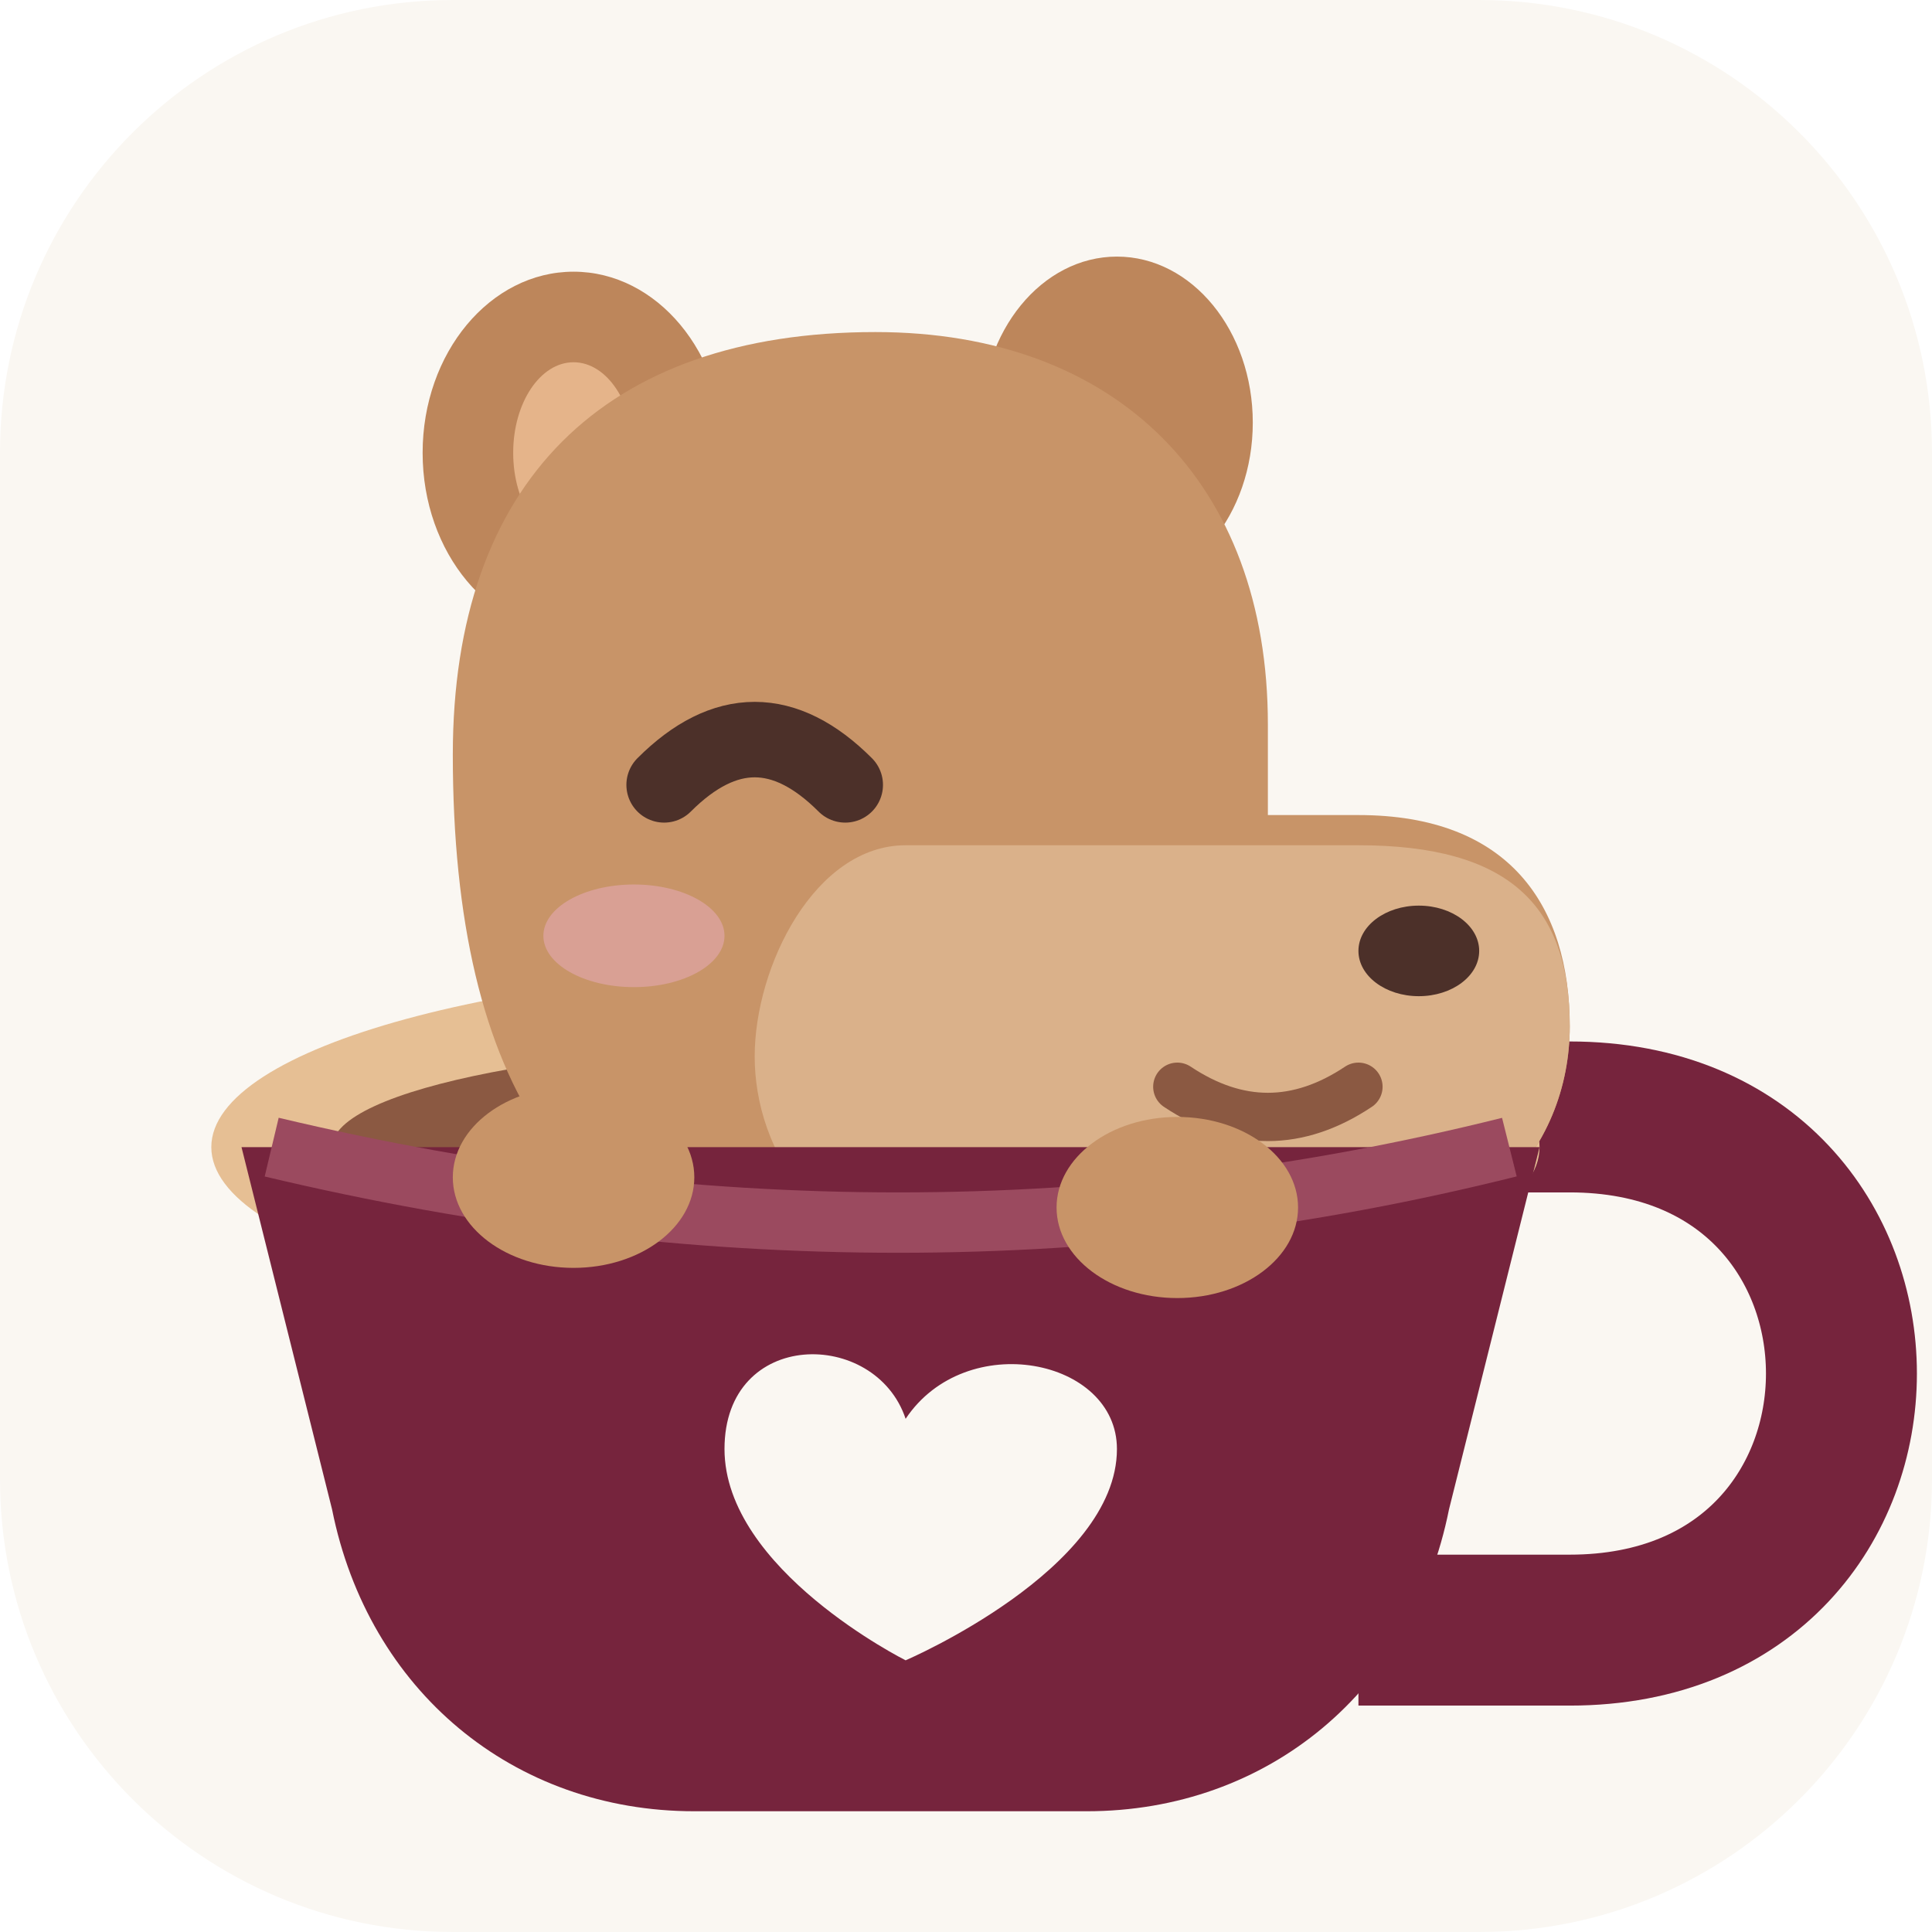
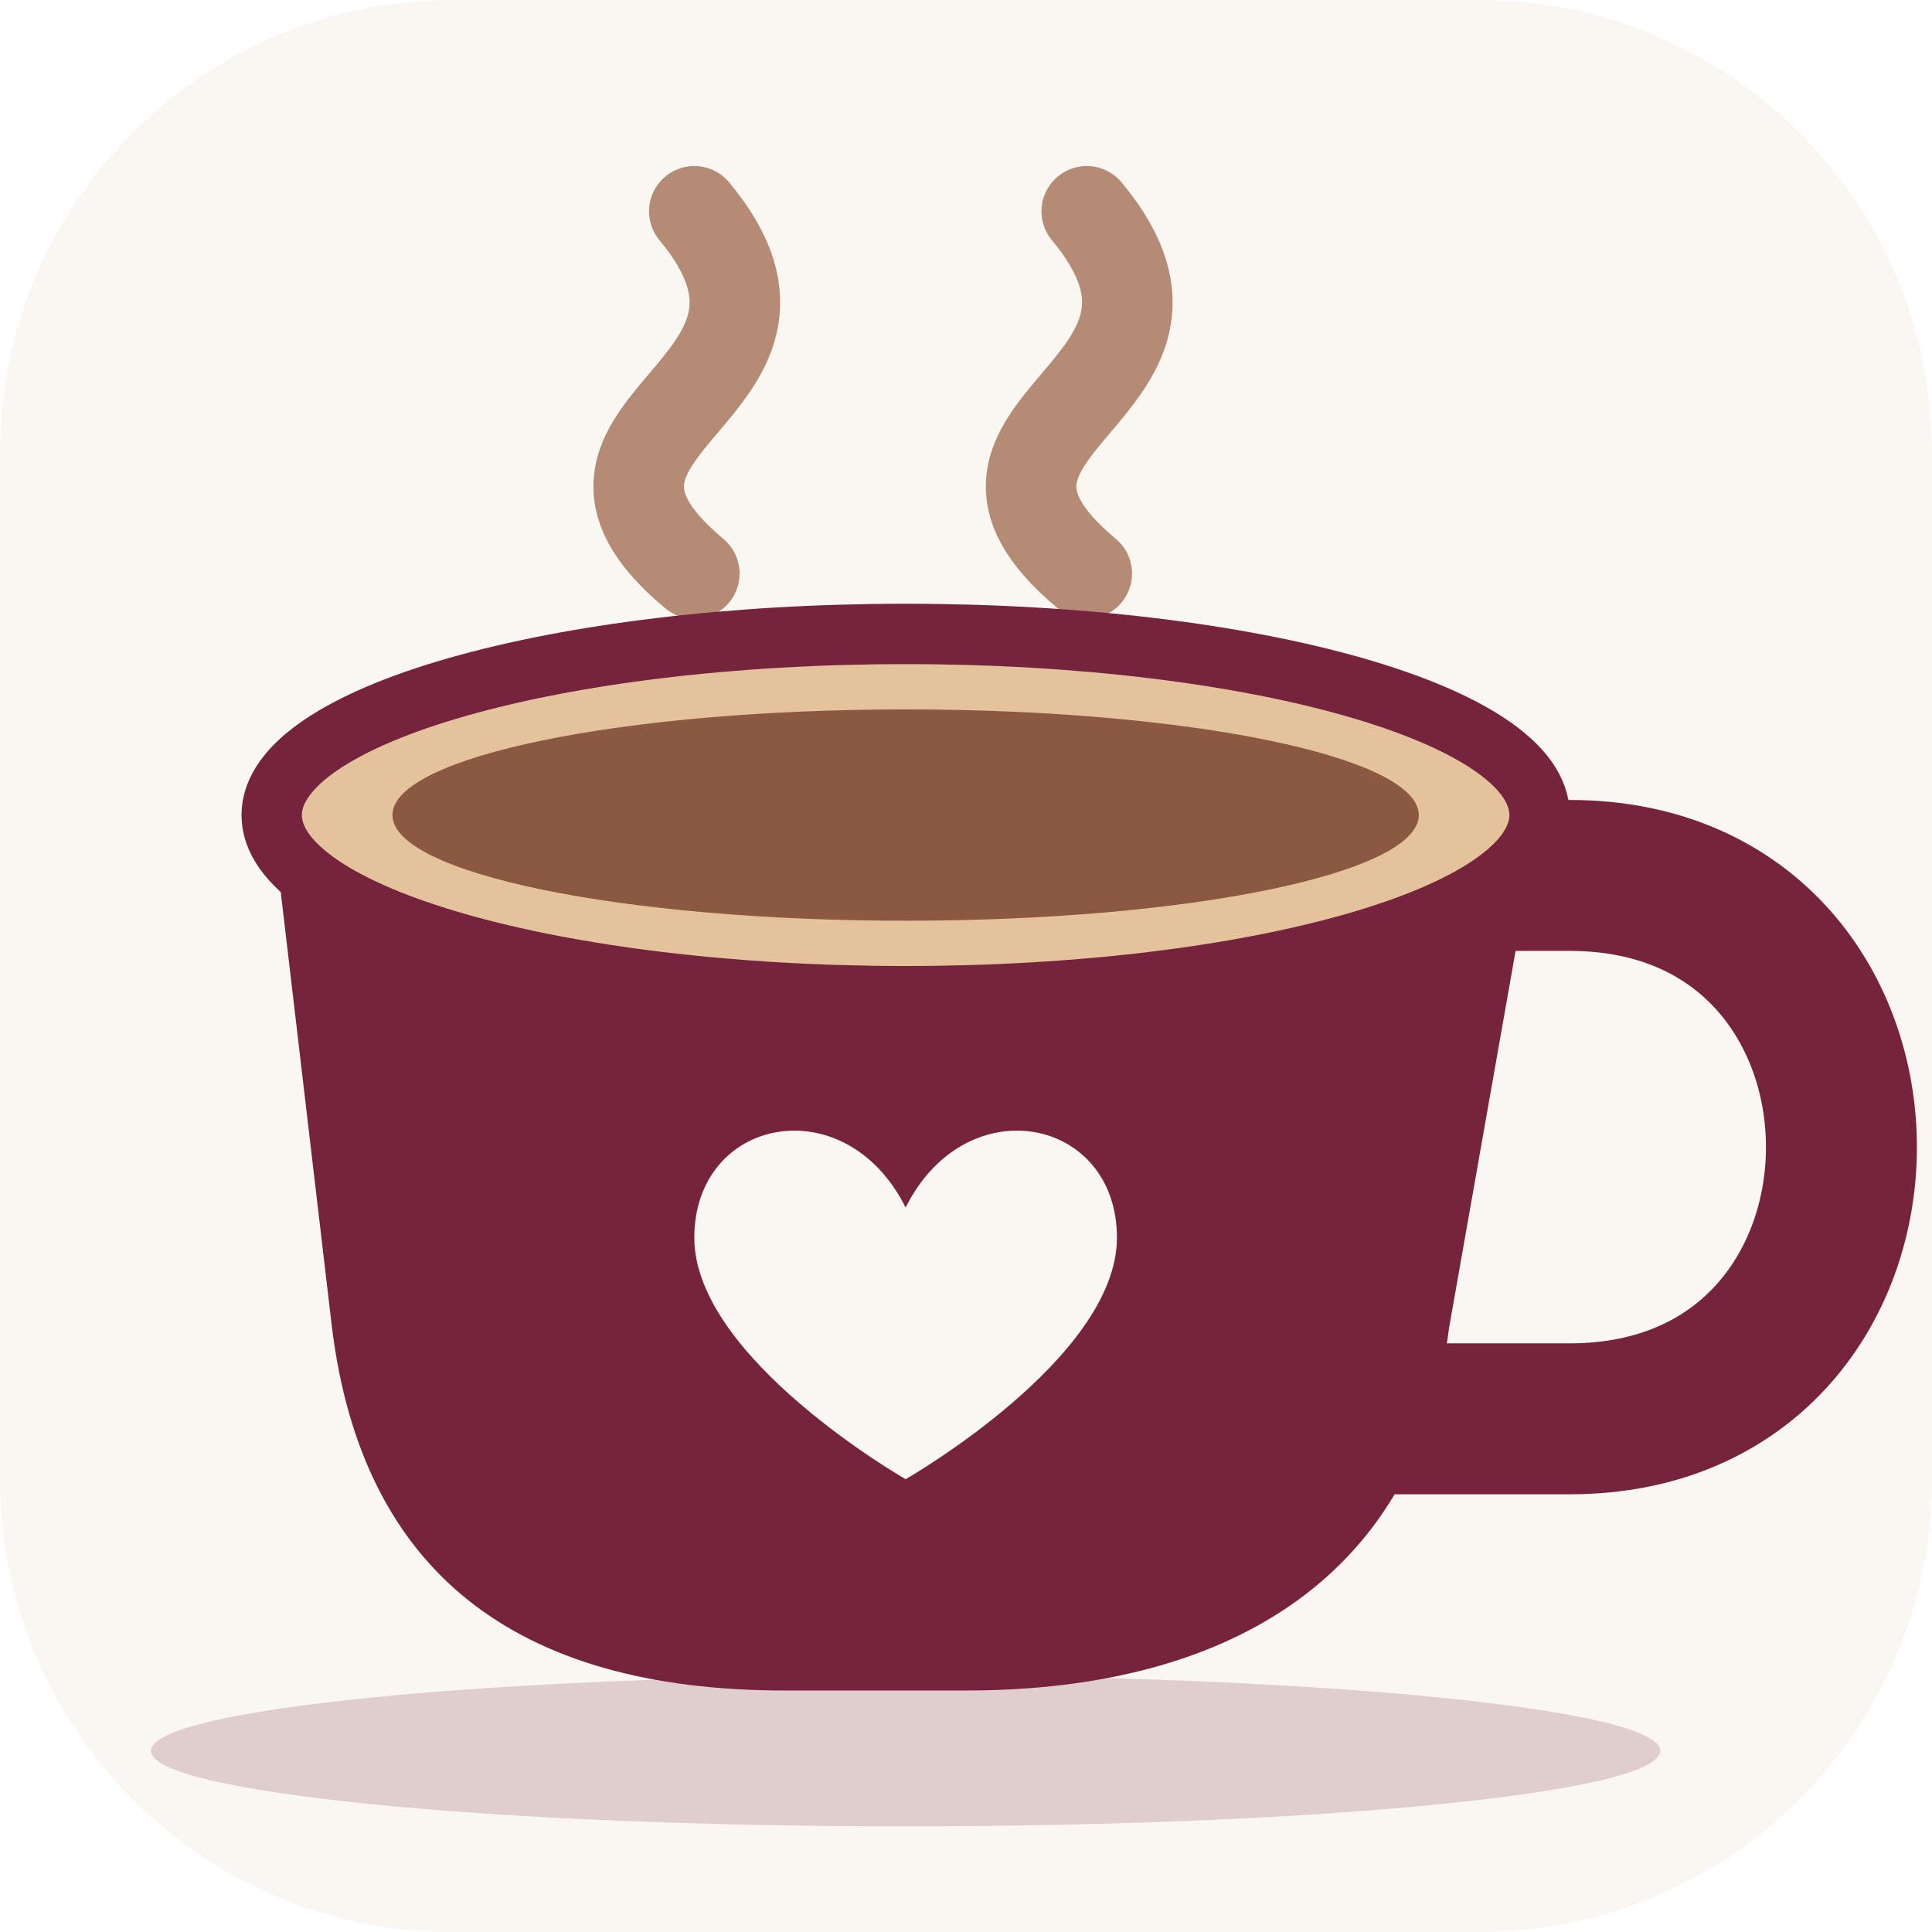
<svg xmlns="http://www.w3.org/2000/svg" viewBox="0 0 64 64">
  <rect width="64" height="64" rx="15" fill="#faf7f2" />
-   <path d="M47 37h5c12 0 12 17 0 17h-7" fill="none" stroke="#76243d" stroke-width="5" />
-   <ellipse cx="29" cy="38" rx="22" ry="6" fill="#e6bf94" />
-   <ellipse cx="29" cy="38" rx="18" ry="3.5" fill="#8b5942" />
-   <ellipse cx="19" cy="15" rx="5" ry="6" fill="#bd865b" />
-   <ellipse cx="37" cy="14" rx="4.5" ry="5.5" fill="#bd865b" />
-   <ellipse cx="19" cy="15" rx="2" ry="3" fill="#e5b48a" />
-   <path d="M15 25c0-9 5-14 14-14 8 0 13 5 13 13v3h3c5 0 7 3 7 7s-3 8-10 8H27c-8 0-12-6-12-17Z" fill="#c89468" />
-   <path d="M30 28h15c5 0 7 2 7 6s-3 8-10 8h-9c-6 0-8-4-8-7s2-7 5-7Z" fill="#dab18a" />
-   <path d="M22 26q3-3 6 0" fill="none" stroke="#4c3029" stroke-width="2.5" stroke-linecap="round" />
-   <ellipse cx="47" cy="31.5" rx="2" ry="1.5" fill="#4c3029" />
-   <path d="M39 36q3 2 6 0" fill="none" stroke="#8b5942" stroke-width="1.6" stroke-linecap="round" />
-   <ellipse cx="21" cy="31" rx="3" ry="1.7" fill="#d9a094" />
-   <path d="M8 38h43l-3 12c-1.2 6-6 10-12 10H23c-6 0-10.8-4-12-10Z" fill="#76243d" />
-   <path d="M9 38q21 5 41 0" fill="none" stroke="#9b4a5f" stroke-width="2" />
-   <ellipse cx="19" cy="39" rx="4" ry="3" fill="#c89468" />
-   <ellipse cx="39" cy="40" rx="4" ry="3" fill="#c89468" />
-   <path d="M24 48c0-4 5-4 6-1 2-3 7-2 7 1 0 4-7 7-7 7s-6-3-6-7Z" fill="#faf7f2" />
+   <g fill="none" stroke="#b68b75" stroke-width="3" stroke-linecap="round">
+     <path d="M23 19c-6-5 5-6 0-12" />
+     <path d="M36 19c-6-5 5-6 0-12" />
+   </g>
+   <ellipse cx="30" cy="58" rx="25" ry="2.5" fill="#76243d" opacity=".2" />
+   <path d="M47 29h5c12 0 12 18 0 18h-7" fill="none" stroke="#76243d" stroke-width="5" />
+   <path d="M9 27h42l-3 17c-1 8-7 12-16 12h-6c-9 0-14-4-15-12Z" fill="#76243d" />
+   <ellipse cx="30" cy="27" rx="21" ry="6" fill="#e3c29c" stroke="#76243d" stroke-width="2" />
+   <ellipse cx="30" cy="27" rx="17" ry="3.5" fill="#8b5942" />
+   <path d="M23 41c0-4 5-5 7-1 2-4 7-3 7 1 0 4-7 8-7 8s-7-4-7-8Z" fill="#faf7f2" />
</svg>
